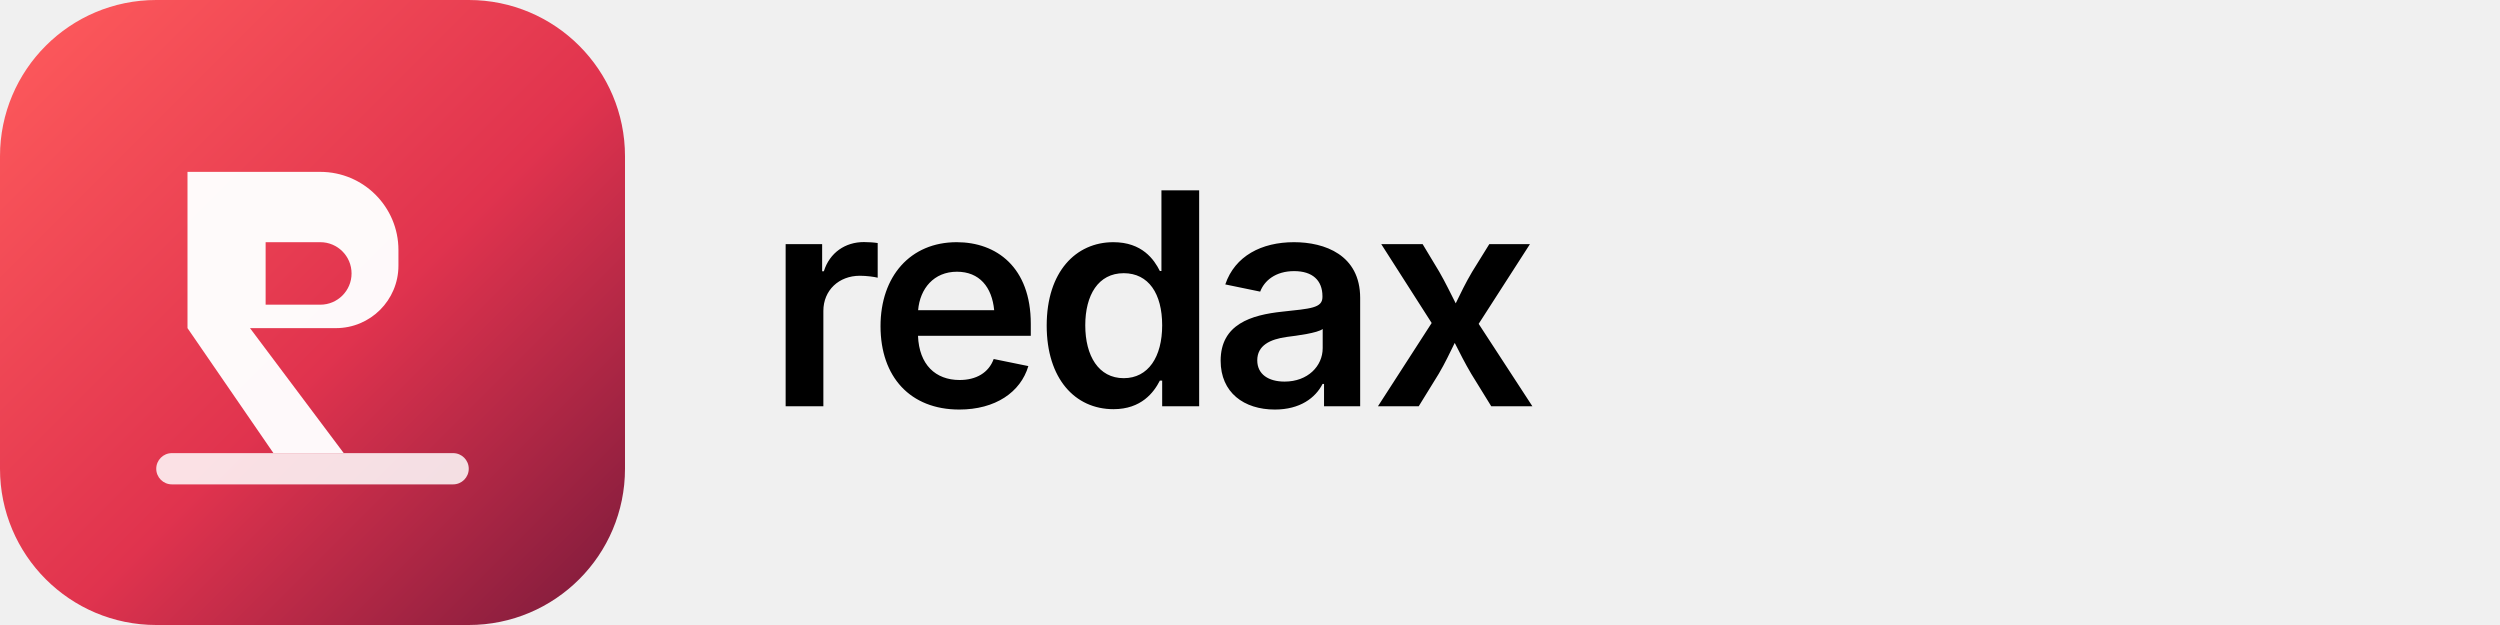
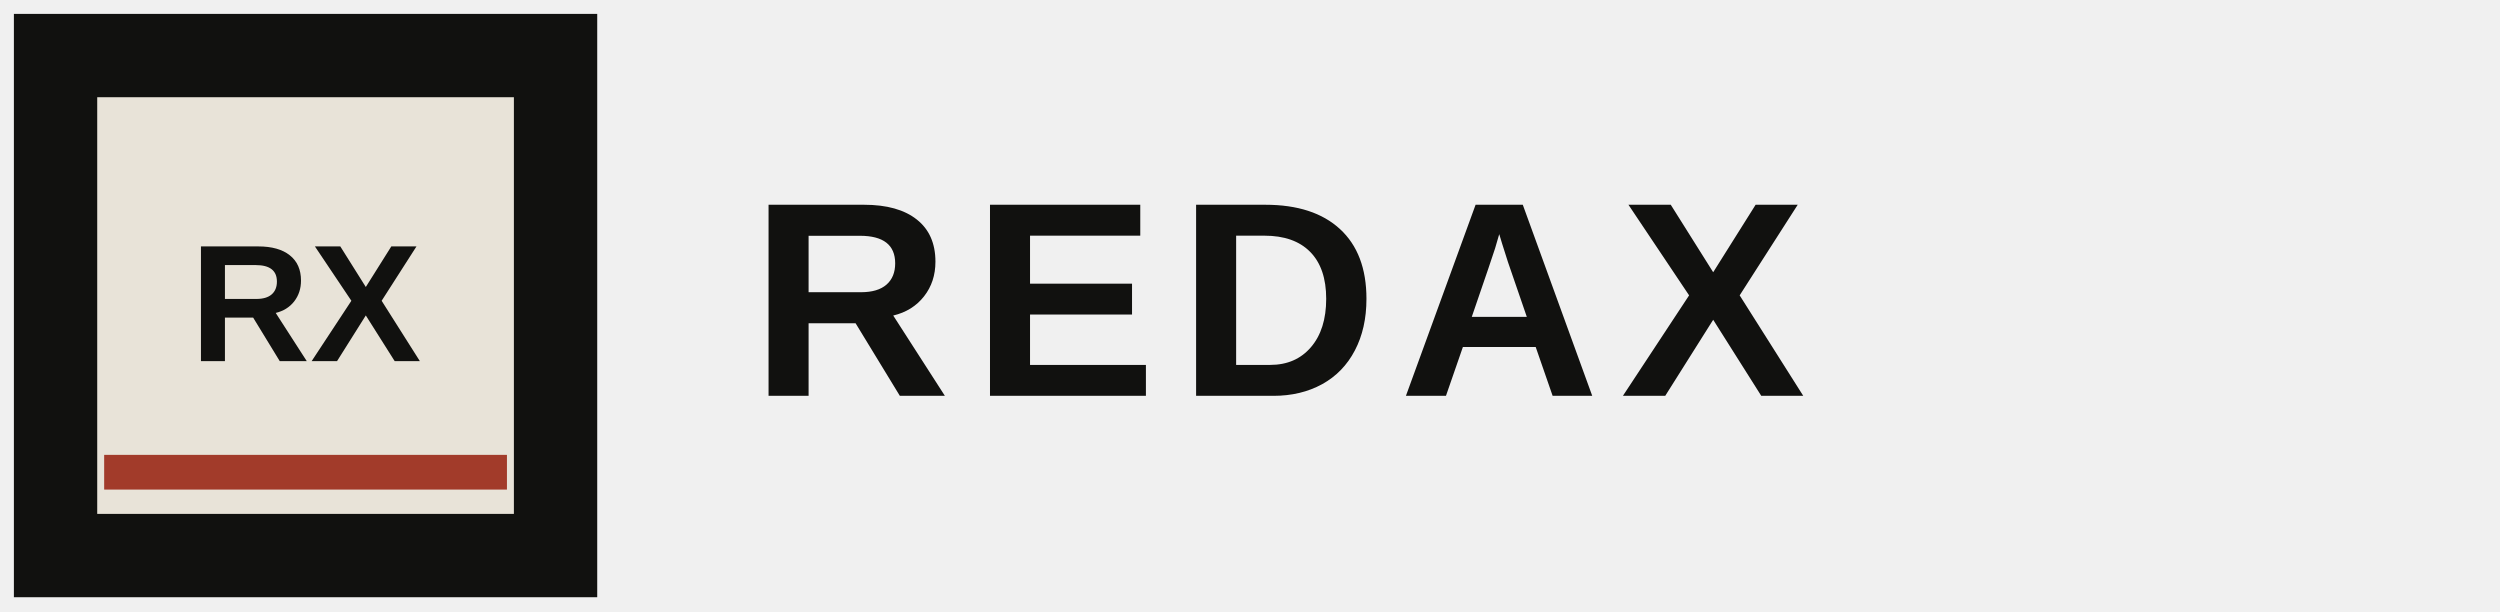
- <svg xmlns="http://www.w3.org/2000/svg" viewBox="0 0 320 80" width="320" height="80" role="img" aria-label="Redax">
-   <defs>
-     <linearGradient id="lk-mark" x1="0" y1="0" x2="1" y2="1">
-       <stop offset="0%" stop-color="#FF5C5C" />
-       <stop offset="55%" stop-color="#E0334E" />
-       <stop offset="100%" stop-color="#7A1A3B" />
-     </linearGradient>
-   </defs>
-   <g>
-     <rect width="80" height="80" rx="20" fill="url(#lk-mark)" />
-     <path d="M24 22 h17 a10 10 0 0 1 10 10 v2 a8 8 0 0 1 -8 8 h-9 l-2 0 12 16 h-9 l-11 -16 V22 z M34 31 v8 h7 a4 4 0 0 0 4 -4 v0 a4 4 0 0 0 -4 -4 z" fill="#ffffff" opacity="0.97" />
-     <rect x="20" y="58" width="40" height="4" rx="2" fill="#ffffff" opacity="0.85" />
-   </g>
-   <text x="98" y="52" font-family="ui-sans-serif, system-ui, -apple-system, 'SF Pro Display', Inter, Segoe UI, Roboto, sans-serif" font-size="38" font-weight="600" letter-spacing="-1.2" fill="currentColor">redax</text>
+ <svg xmlns="http://www.w3.org/2000/svg" viewBox="0 0 360 88" role="img" aria-label="Redax">
+   <rect x="2" y="2" width="84" height="84" fill="#11110f" />
+   <rect x="14" y="14" width="60" height="60" fill="#e8e3d8" />
+   <text x="44" y="52" text-anchor="middle" fill="#11110f" font-family="Arial, sans-serif" font-size="24" font-weight="900">RX</text>
+   <path d="M15 68h58" stroke="#a23b2a" stroke-width="5" />
+   <text x="108" y="57" fill="#11110f" font-family="Arial, sans-serif" font-size="40" font-weight="900" letter-spacing="3">REDAX</text>
</svg>
